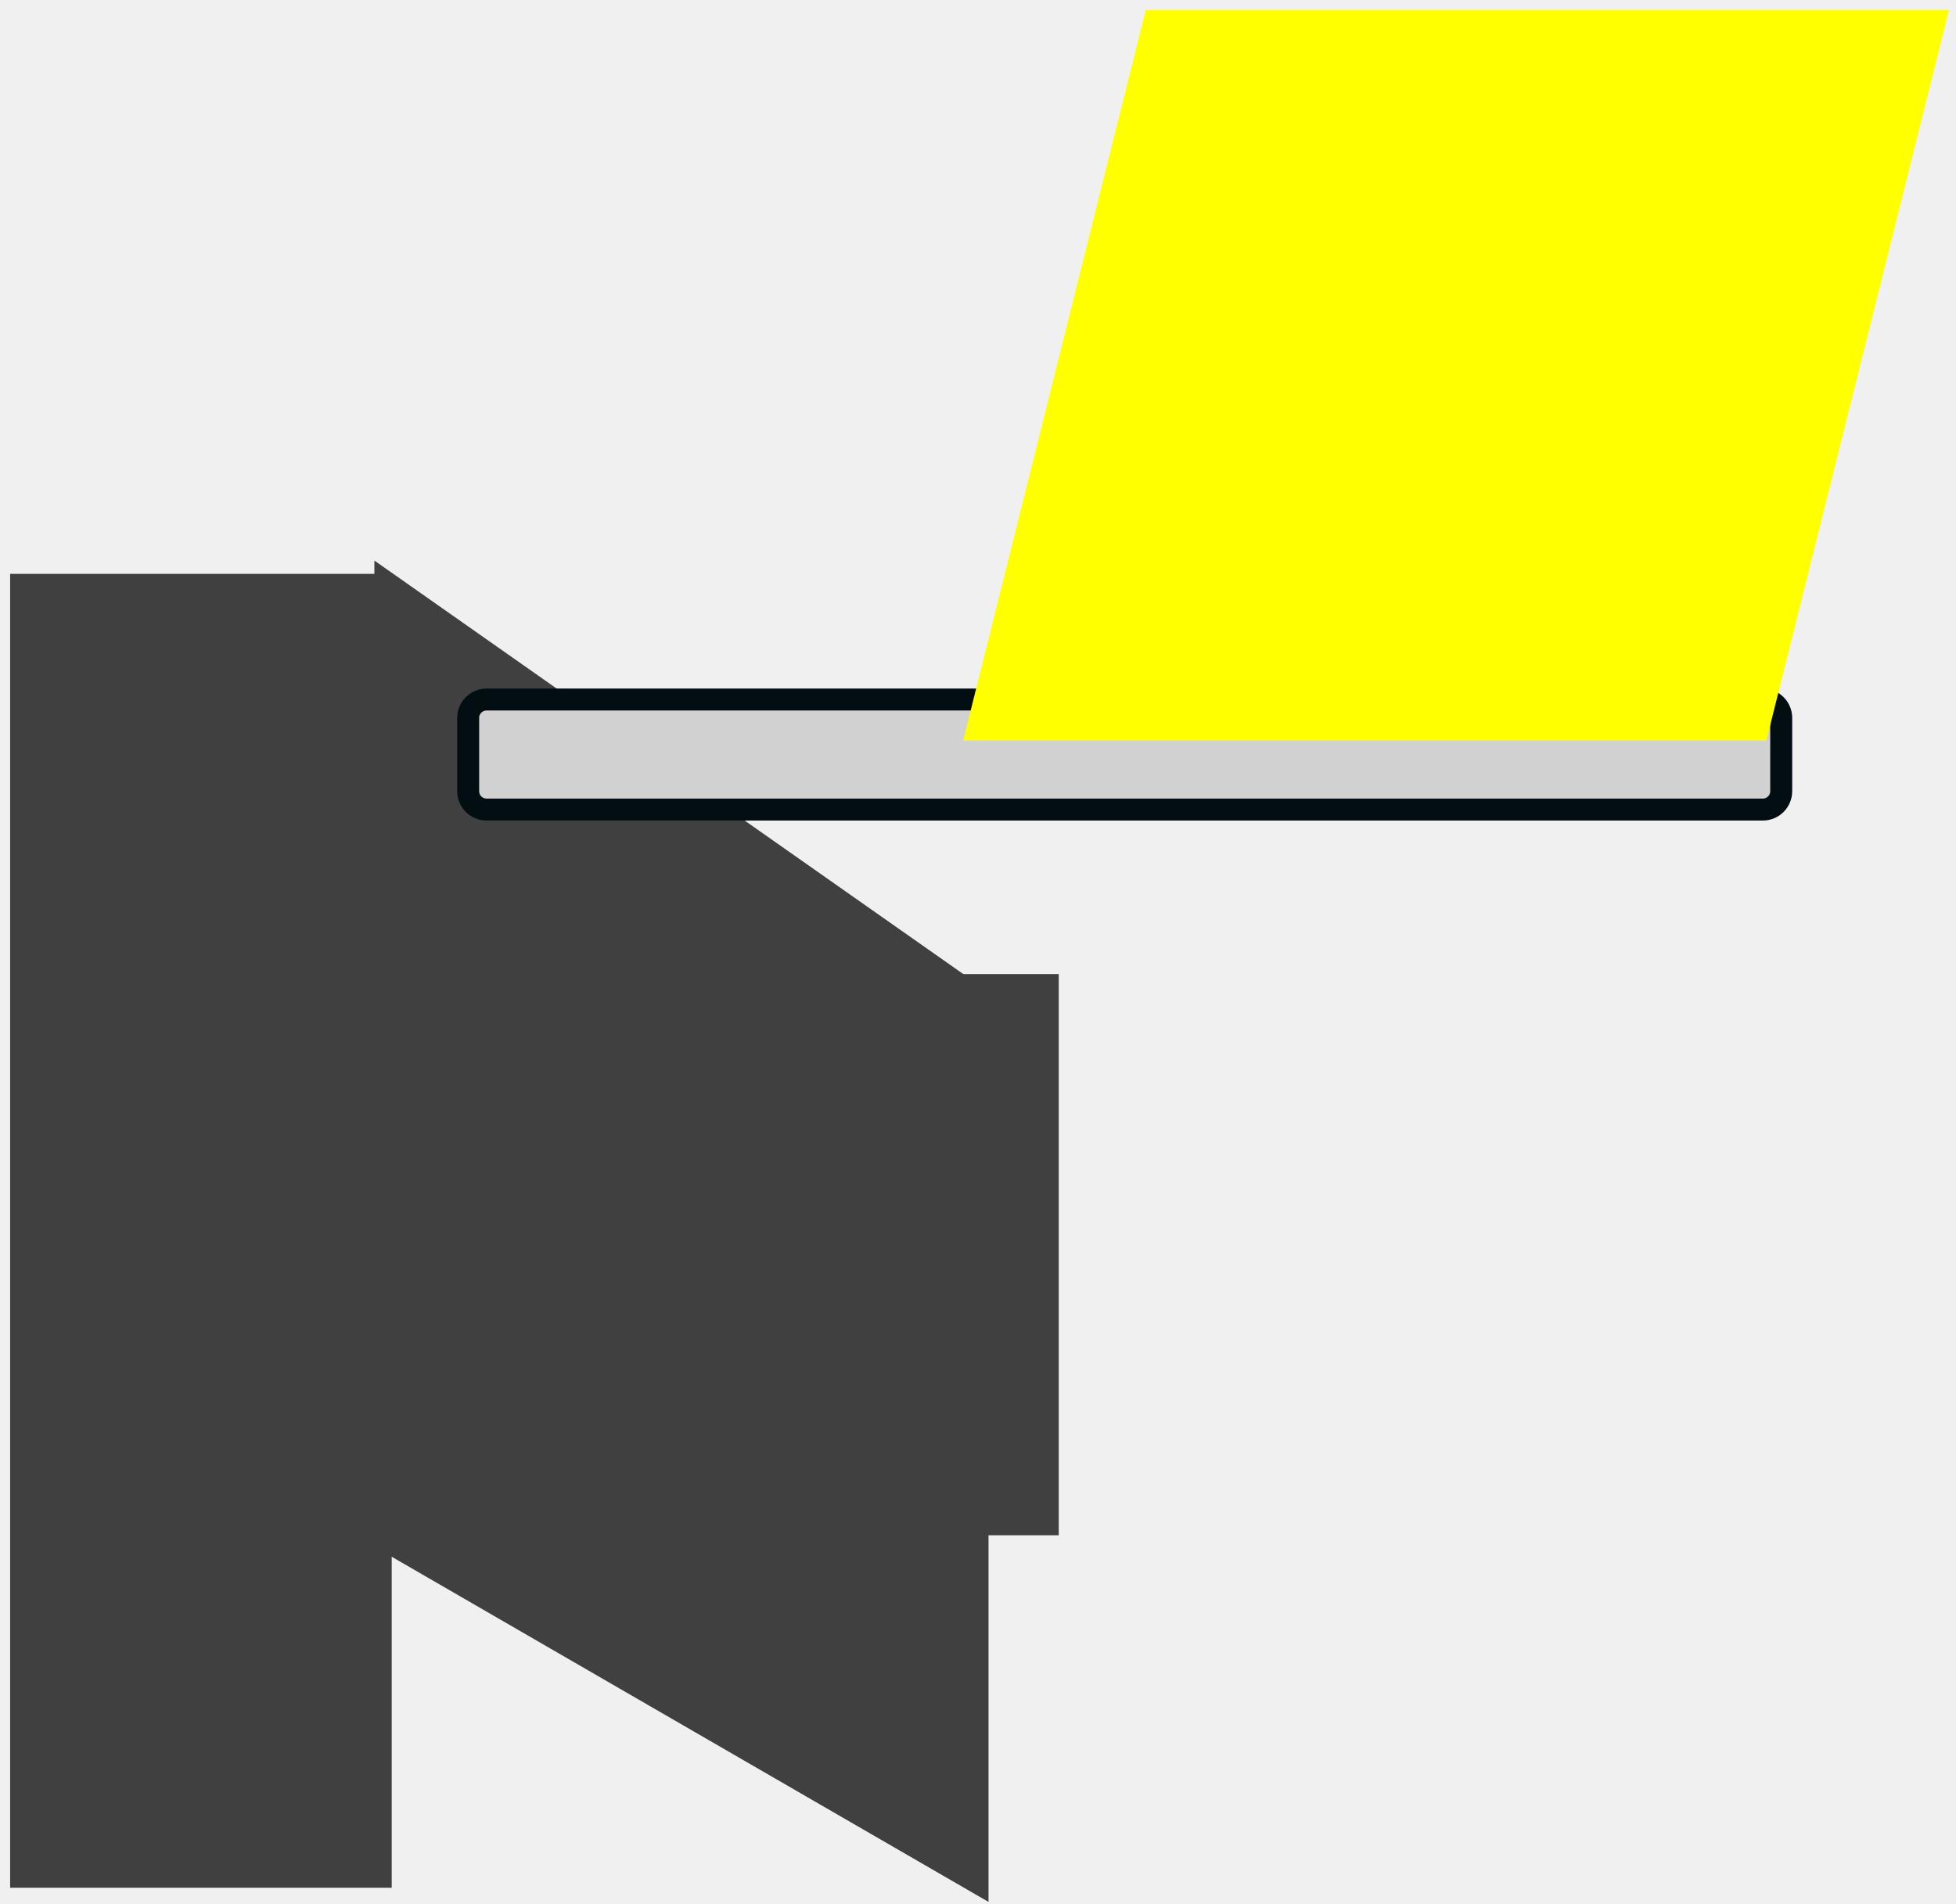
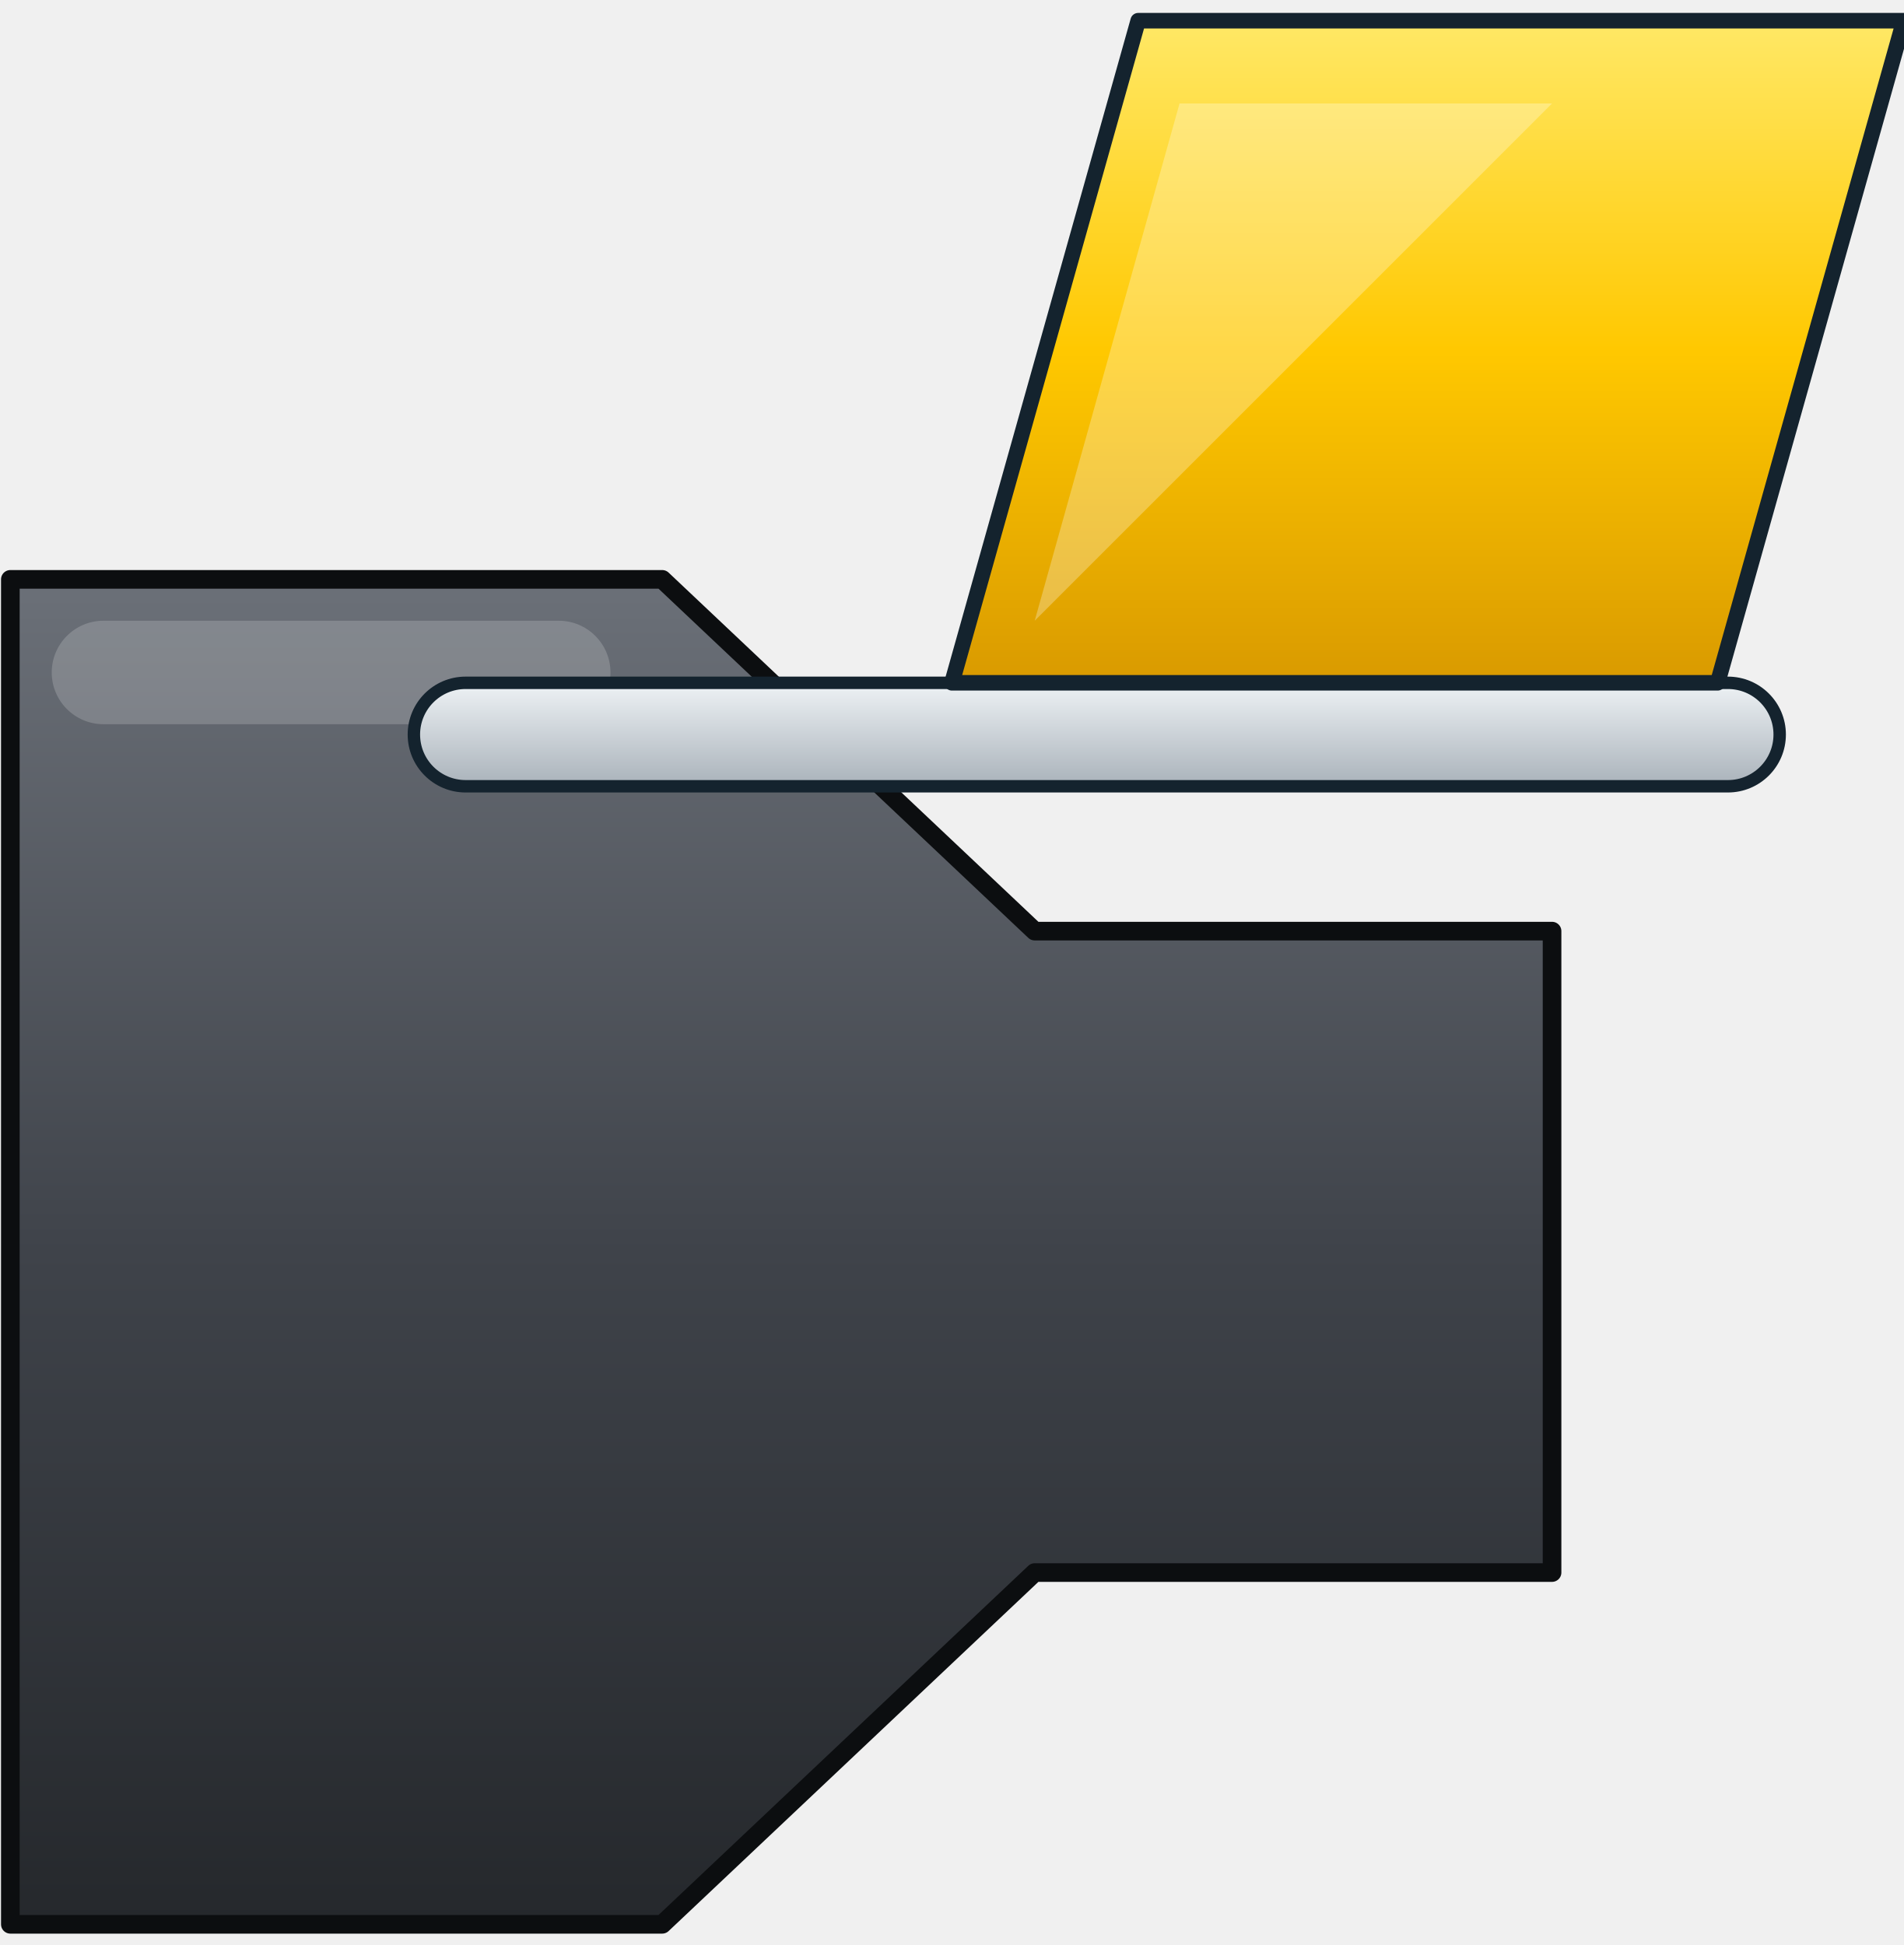
- <svg xmlns="http://www.w3.org/2000/svg" viewBox="-2 -2 185.21 180.32" width="185.21" height="180.32">
-   <rect x="-44.15" y="97.55" width="122.35" height="34.05" fill="#404040" stroke="#404040" stroke-width="2.08" transform="rotate(90 17.03 114.57)" />
-   <rect x="26.11" y="91.29" width="71.1" height="51.07" fill="#404040" stroke="#404040" stroke-width="2.08" />
-   <polygon points="34.49,91.49 34.49,53.09 89.17,91.49" fill="#404040" stroke="#404040" stroke-width="2.08" />
-   <polygon points="33.86,176.32 33.86,143.52 90.56,176.32" fill="#404040" stroke="#404040" stroke-width="2.08" transform="rotate(180 62.21 159.92)" />
-   <rect x="42.33" y="64.25" width="124.33" height="10.42" rx="1.74" fill="#d1d1d1" stroke="#030e13" stroke-width="2.08" />
-   <polygon points="90.53,67.1 107.3,0 181.21,0 164.44,67.1" fill="#ffff00" stroke="#ffff00" stroke-width="2.08" />
+ <svg xmlns="http://www.w3.org/2000/svg" viewBox="0 0 184 188" width="184" height="188">
+   <defs>
+     <linearGradient id="ec-body" x1="0" y1="0" x2="0" y2="1">
+       <stop offset="0" stop-color="#6b7078" />
+       <stop offset="0.5" stop-color="#3f434a" />
+       <stop offset="1" stop-color="#25282c" />
+     </linearGradient>
+     <linearGradient id="ec-fin" x1="0" y1="0" x2="0" y2="1">
+       <stop offset="0" stop-color="#ffe866" />
+       <stop offset="0.5" stop-color="#ffc800" />
+       <stop offset="1" stop-color="#d99a00" />
+     </linearGradient>
+     <linearGradient id="ec-mast" x1="0" y1="0" x2="0" y2="1">
+       <stop offset="0" stop-color="#eef2f5" />
+       <stop offset="1" stop-color="#a9b2ba" />
+     </linearGradient>
+   </defs>
+   <path d="M1,56 H64 L100,90 H150 V152 H100 L64,186 H1 Z" fill="url(#ec-body)" stroke="#0c0e10" stroke-width="1.8" stroke-linejoin="round" />
+   <rect x="5" y="60" width="54" height="10" rx="5" fill="#fff" opacity=".18" />
+   <rect x="40" y="66" width="132" height="10" rx="5" fill="url(#ec-mast)" stroke="#14232e" stroke-width="1.2" />
+   <polygon points="92,66 110,2 184,2 166,66" fill="url(#ec-fin)" stroke="#14232e" stroke-width="1.5" stroke-linejoin="round" />
+   <polygon points="100,60 114,10 150,10" fill="#fff" opacity=".28" />
</svg>
